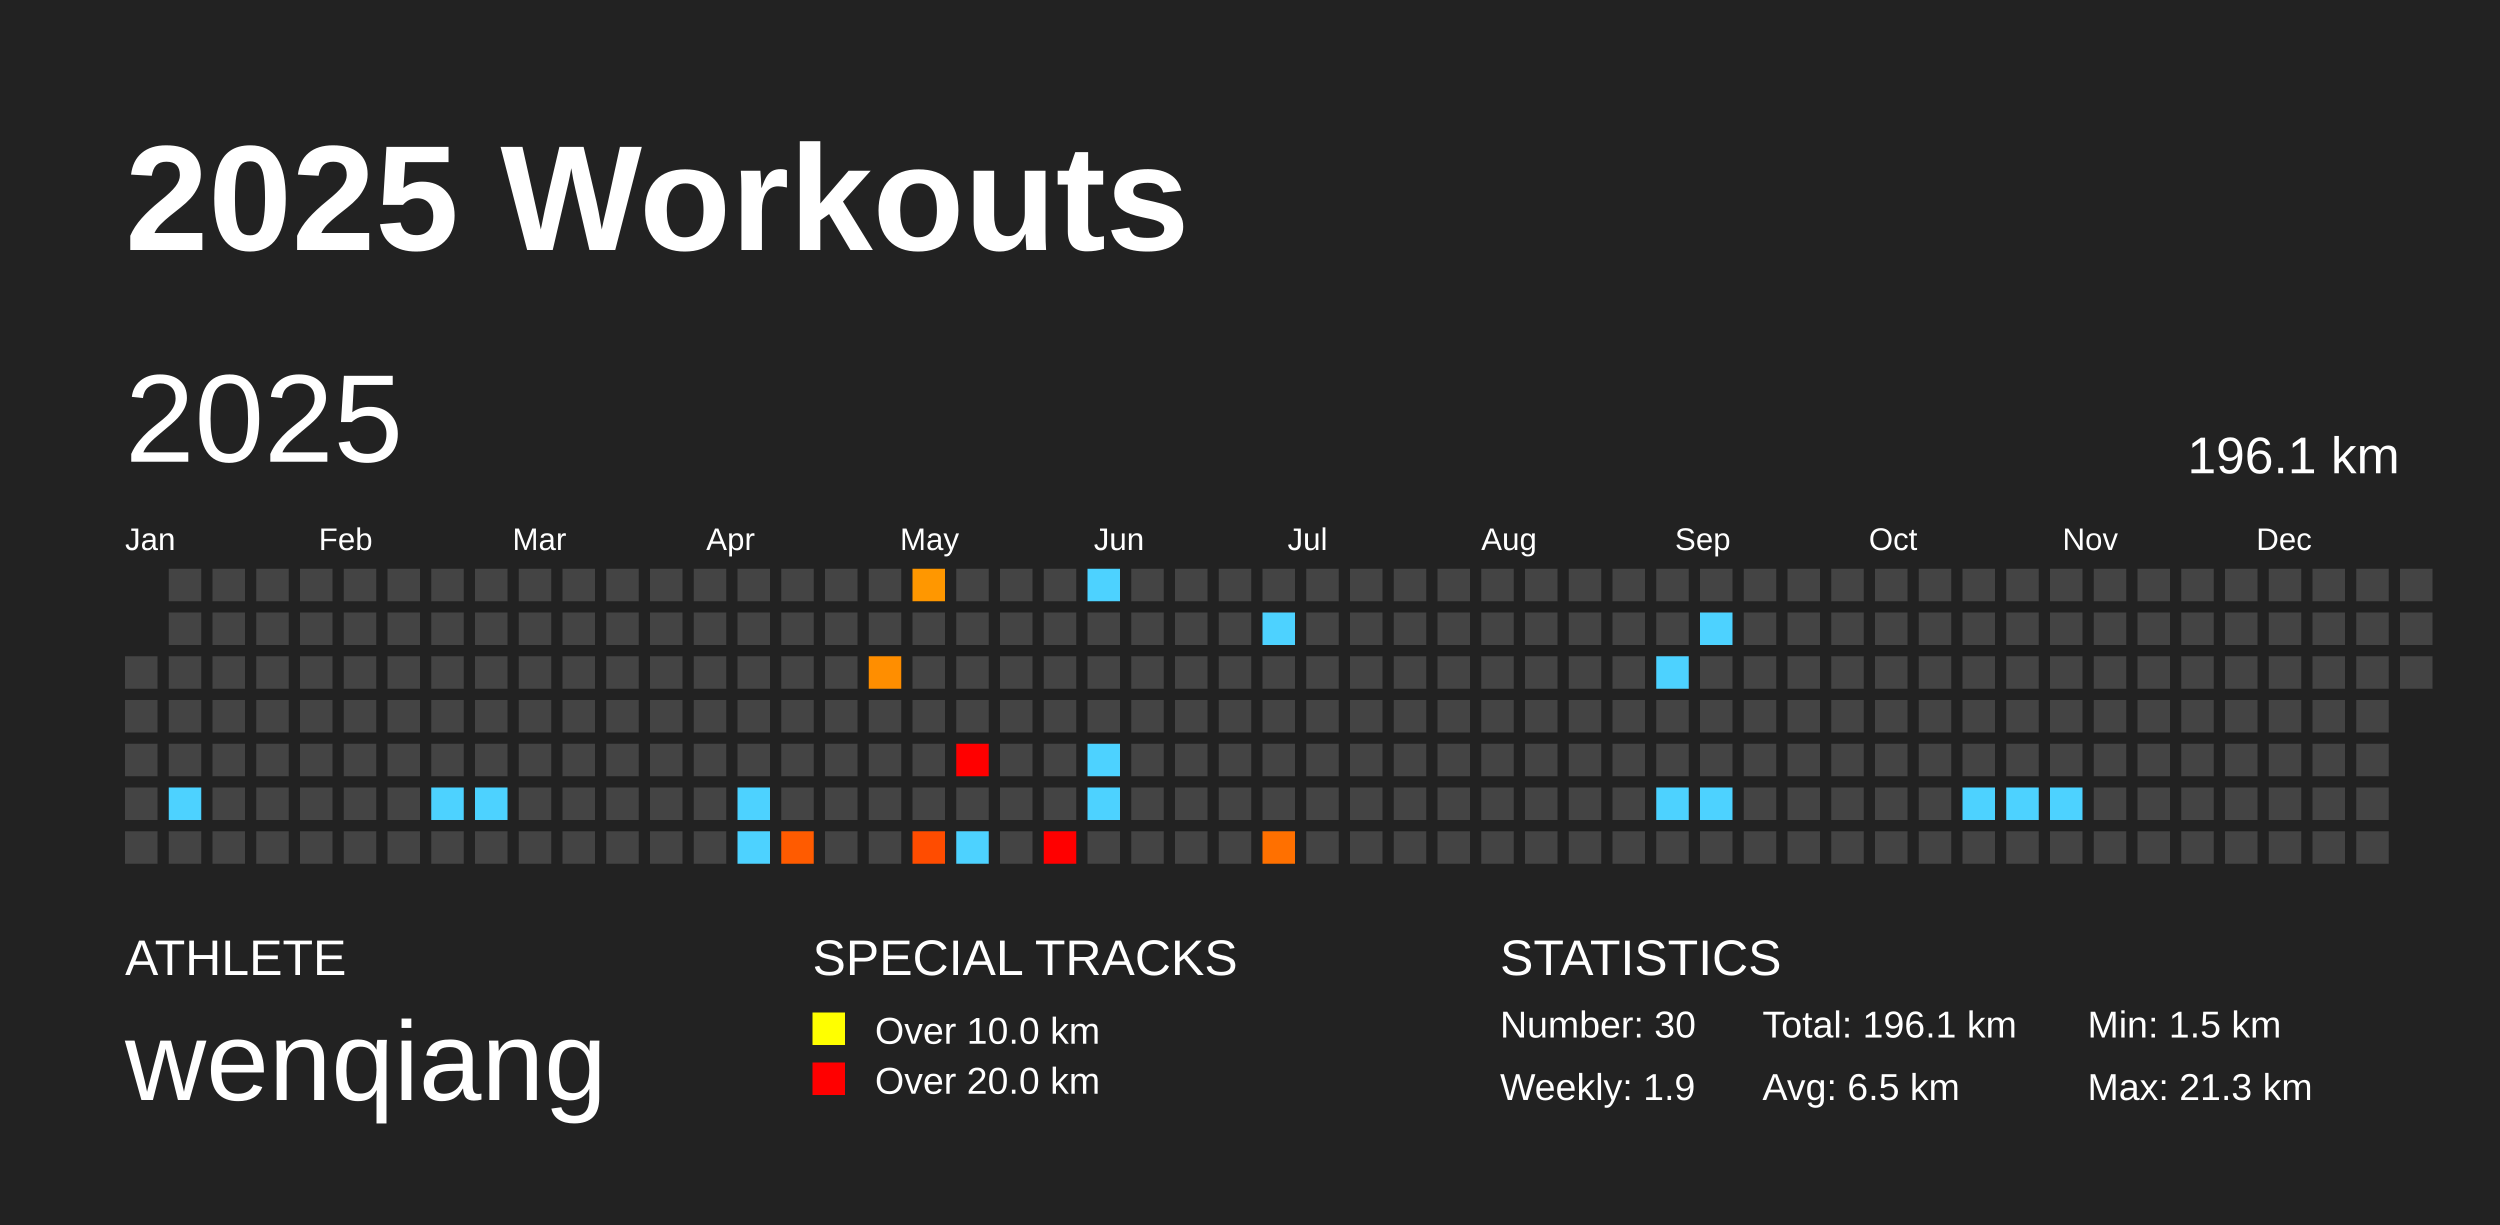
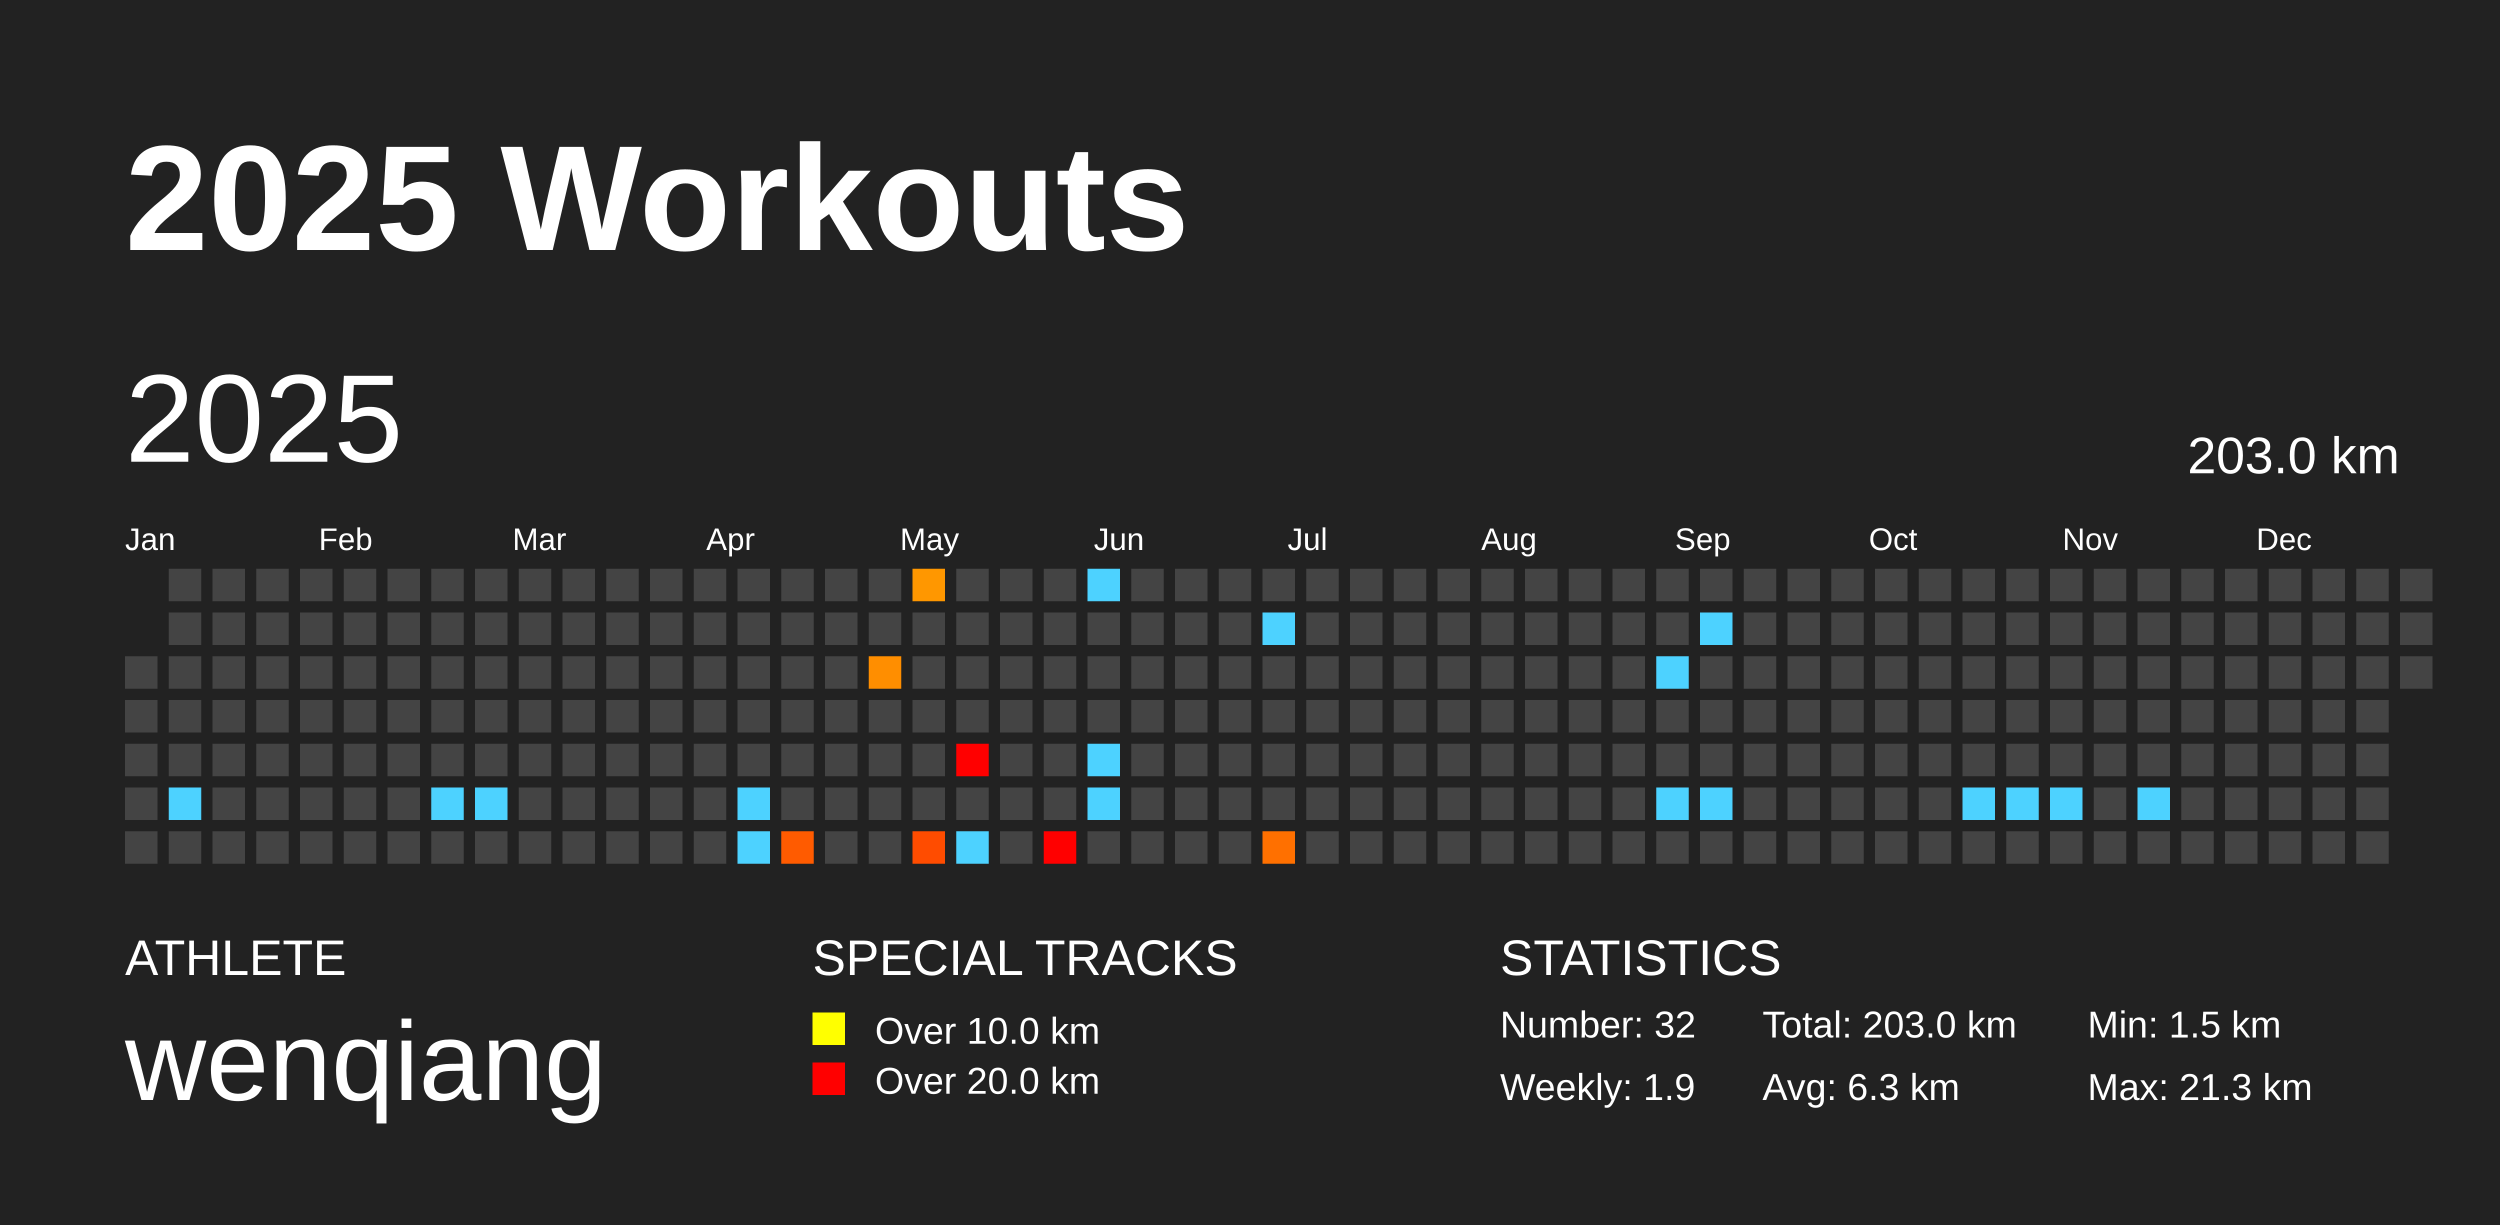
<svg xmlns="http://www.w3.org/2000/svg" baseProfile="full" height="98mm" version="1.1" viewBox="0,0,200,98" width="200mm">
  <defs />
  <rect fill="#222222" height="98" width="200" x="0" y="0" />
  <text fill="#FFFFFF" style="font-size:12px; font-family:Arial; font-weight:bold;" x="10" y="20">2025 Workouts</text>
  <text fill="#FFFFFF" style="font-size:4px; font-family:Arial" x="10" y="78">ATHLETE</text>
  <text fill="#FFFFFF" style="font-size:9px; font-family:Arial" x="10" y="88">wenqiang</text>
  <text fill="#FFFFFF" style="font-size:4px; font-family:Arial" x="65" y="78">SPECIAL TRACKS</text>
  <rect fill="yellow" height="2.6" width="2.6" x="65" y="81" />
  <text fill="#FFFFFF" style="font-size:3px; font-family:Arial" x="70" y="83.5">Over 10.0 km</text>
  <rect fill="red" height="2.6" width="2.6" x="65" y="85" />
  <text fill="#FFFFFF" style="font-size:3px; font-family:Arial" x="70" y="87.5">Over 20.0 km</text>
  <text fill="#FFFFFF" style="font-size:4px; font-family:Arial" x="120" y="78">STATISTICS</text>
-   <text fill="#FFFFFF" style="font-size:3px; font-family:Arial" x="120" y="83">Number: 30</text>
+   <text fill="#FFFFFF" style="font-size:3px; font-family:Arial" x="120" y="83">Number: 32</text>
  <text fill="#FFFFFF" style="font-size:3px; font-family:Arial" x="120" y="88">Weekly: 1.9</text>
-   <text fill="#FFFFFF" style="font-size:3px; font-family:Arial" x="141" y="83">Total: 196.1 km</text>
-   <text fill="#FFFFFF" style="font-size:3px; font-family:Arial" x="141" y="88">Avg: 6.5 km</text>
+   <text fill="#FFFFFF" style="font-size:3px; font-family:Arial" x="141" y="83">Total: 203.0 km</text>
+   <text fill="#FFFFFF" style="font-size:3px; font-family:Arial" x="141" y="88">Avg: 6.3 km</text>
  <text fill="#FFFFFF" style="font-size:3px; font-family:Arial" x="167" y="83">Min: 1.5 km</text>
  <text fill="#FFFFFF" style="font-size:3px; font-family:Arial" x="167" y="88">Max: 21.3 km</text>
  <text dominant-baseline="hanging" fill="#FFFFFF" style="font-size:10.0px; font-family:Arial;" x="10" y="30">2025</text>
-   <text dominant-baseline="hanging" fill="#FFFFFF" style="font-size:4.125px; font-family:Arial;" x="175" y="35">196.1 km</text>
+   <text dominant-baseline="hanging" fill="#FFFFFF" style="font-size:4.125px; font-family:Arial;" x="175" y="35">203.0 km</text>
  <text fill="#FFFFFF" style="font-size:2.5px; font-family:Arial" x="10.0" y="44">Jan</text>
  <text fill="#FFFFFF" style="font-size:2.5px; font-family:Arial" x="25.5" y="44">Feb</text>
  <text fill="#FFFFFF" style="font-size:2.5px; font-family:Arial" x="41.0" y="44">Mar</text>
  <text fill="#FFFFFF" style="font-size:2.5px; font-family:Arial" x="56.5" y="44">Apr</text>
  <text fill="#FFFFFF" style="font-size:2.5px; font-family:Arial" x="72.0" y="44">May</text>
  <text fill="#FFFFFF" style="font-size:2.5px; font-family:Arial" x="87.5" y="44">Jun</text>
  <text fill="#FFFFFF" style="font-size:2.5px; font-family:Arial" x="103.0" y="44">Jul</text>
  <text fill="#FFFFFF" style="font-size:2.5px; font-family:Arial" x="118.5" y="44">Aug</text>
  <text fill="#FFFFFF" style="font-size:2.5px; font-family:Arial" x="134.0" y="44">Sep</text>
  <text fill="#FFFFFF" style="font-size:2.5px; font-family:Arial" x="149.5" y="44">Oct</text>
  <text fill="#FFFFFF" style="font-size:2.5px; font-family:Arial" x="165.0" y="44">Nov</text>
  <text fill="#FFFFFF" style="font-size:2.5px; font-family:Arial" x="180.5" y="44">Dec</text>
  <rect fill="#444444" height="2.6" width="2.6" x="10.0" y="52.5" />
  <rect fill="#444444" height="2.6" width="2.6" x="10.0" y="56.0" />
  <rect fill="#444444" height="2.6" width="2.6" x="10.0" y="59.5" />
  <rect fill="#444444" height="2.6" width="2.6" x="10.0" y="63.0" />
  <rect fill="#444444" height="2.6" width="2.6" x="10.0" y="66.5" />
  <rect fill="#444444" height="2.6" width="2.6" x="13.5" y="45.5" />
  <rect fill="#444444" height="2.6" width="2.6" x="13.5" y="49.0" />
  <rect fill="#444444" height="2.6" width="2.6" x="13.5" y="52.5" />
  <rect fill="#444444" height="2.6" width="2.6" x="13.5" y="56.0" />
  <rect fill="#444444" height="2.6" width="2.6" x="13.5" y="59.5" />
  <rect fill="#4dd2ff" height="2.6" width="2.6" x="13.5" y="63.0" />
  <rect fill="#444444" height="2.6" width="2.6" x="13.5" y="66.5" />
  <rect fill="#444444" height="2.6" width="2.6" x="17.0" y="45.5" />
  <rect fill="#444444" height="2.6" width="2.6" x="17.0" y="49.0" />
  <rect fill="#444444" height="2.6" width="2.6" x="17.0" y="52.5" />
  <rect fill="#444444" height="2.6" width="2.6" x="17.0" y="56.0" />
  <rect fill="#444444" height="2.6" width="2.6" x="17.0" y="59.5" />
  <rect fill="#444444" height="2.6" width="2.6" x="17.0" y="63.0" />
  <rect fill="#444444" height="2.6" width="2.6" x="17.0" y="66.5" />
  <rect fill="#444444" height="2.6" width="2.6" x="20.5" y="45.5" />
  <rect fill="#444444" height="2.6" width="2.6" x="20.5" y="49.0" />
  <rect fill="#444444" height="2.6" width="2.6" x="20.5" y="52.5" />
  <rect fill="#444444" height="2.6" width="2.6" x="20.5" y="56.0" />
  <rect fill="#444444" height="2.6" width="2.6" x="20.5" y="59.5" />
  <rect fill="#444444" height="2.6" width="2.6" x="20.5" y="63.0" />
  <rect fill="#444444" height="2.6" width="2.6" x="20.5" y="66.5" />
  <rect fill="#444444" height="2.6" width="2.6" x="24.0" y="45.5" />
  <rect fill="#444444" height="2.6" width="2.6" x="24.0" y="49.0" />
  <rect fill="#444444" height="2.6" width="2.6" x="24.0" y="52.5" />
  <rect fill="#444444" height="2.6" width="2.6" x="24.0" y="56.0" />
  <rect fill="#444444" height="2.6" width="2.6" x="24.0" y="59.5" />
  <rect fill="#444444" height="2.6" width="2.6" x="24.0" y="63.0" />
  <rect fill="#444444" height="2.6" width="2.6" x="24.0" y="66.5" />
  <rect fill="#444444" height="2.6" width="2.6" x="27.5" y="45.5" />
  <rect fill="#444444" height="2.6" width="2.6" x="27.5" y="49.0" />
  <rect fill="#444444" height="2.6" width="2.6" x="27.5" y="52.5" />
  <rect fill="#444444" height="2.6" width="2.6" x="27.5" y="56.0" />
  <rect fill="#444444" height="2.6" width="2.6" x="27.5" y="59.5" />
  <rect fill="#444444" height="2.6" width="2.6" x="27.5" y="63.0" />
  <rect fill="#444444" height="2.6" width="2.6" x="27.5" y="66.5" />
  <rect fill="#444444" height="2.6" width="2.6" x="31.0" y="45.5" />
  <rect fill="#444444" height="2.6" width="2.6" x="31.0" y="49.0" />
  <rect fill="#444444" height="2.6" width="2.6" x="31.0" y="52.5" />
  <rect fill="#444444" height="2.6" width="2.6" x="31.0" y="56.0" />
  <rect fill="#444444" height="2.6" width="2.6" x="31.0" y="59.5" />
  <rect fill="#444444" height="2.6" width="2.6" x="31.0" y="63.0" />
  <rect fill="#444444" height="2.6" width="2.6" x="31.0" y="66.5" />
  <rect fill="#444444" height="2.6" width="2.6" x="34.5" y="45.5" />
  <rect fill="#444444" height="2.6" width="2.6" x="34.5" y="49.0" />
  <rect fill="#444444" height="2.6" width="2.6" x="34.5" y="52.5" />
  <rect fill="#444444" height="2.6" width="2.6" x="34.5" y="56.0" />
  <rect fill="#444444" height="2.6" width="2.6" x="34.5" y="59.5" />
  <rect fill="#4dd2ff" height="2.6" width="2.6" x="34.5" y="63.0" />
  <rect fill="#444444" height="2.6" width="2.6" x="34.5" y="66.5" />
  <rect fill="#444444" height="2.6" width="2.6" x="38.0" y="45.5" />
  <rect fill="#444444" height="2.6" width="2.6" x="38.0" y="49.0" />
  <rect fill="#444444" height="2.6" width="2.6" x="38.0" y="52.5" />
  <rect fill="#444444" height="2.6" width="2.6" x="38.0" y="56.0" />
  <rect fill="#444444" height="2.6" width="2.6" x="38.0" y="59.5" />
  <rect fill="#4dd2ff" height="2.6" width="2.6" x="38.0" y="63.0" />
  <rect fill="#444444" height="2.6" width="2.6" x="38.0" y="66.5" />
  <rect fill="#444444" height="2.6" width="2.6" x="41.5" y="45.5" />
  <rect fill="#444444" height="2.6" width="2.6" x="41.5" y="49.0" />
  <rect fill="#444444" height="2.6" width="2.6" x="41.5" y="52.5" />
  <rect fill="#444444" height="2.6" width="2.6" x="41.5" y="56.0" />
  <rect fill="#444444" height="2.6" width="2.6" x="41.5" y="59.5" />
  <rect fill="#444444" height="2.6" width="2.6" x="41.5" y="63.0" />
  <rect fill="#444444" height="2.6" width="2.6" x="41.5" y="66.5" />
  <rect fill="#444444" height="2.6" width="2.6" x="45.0" y="45.5" />
  <rect fill="#444444" height="2.6" width="2.6" x="45.0" y="49.0" />
  <rect fill="#444444" height="2.6" width="2.6" x="45.0" y="52.5" />
  <rect fill="#444444" height="2.6" width="2.6" x="45.0" y="56.0" />
  <rect fill="#444444" height="2.6" width="2.6" x="45.0" y="59.5" />
  <rect fill="#444444" height="2.6" width="2.6" x="45.0" y="63.0" />
  <rect fill="#444444" height="2.6" width="2.6" x="45.0" y="66.5" />
  <rect fill="#444444" height="2.6" width="2.6" x="48.5" y="45.5" />
  <rect fill="#444444" height="2.6" width="2.6" x="48.5" y="49.0" />
  <rect fill="#444444" height="2.6" width="2.6" x="48.5" y="52.5" />
  <rect fill="#444444" height="2.6" width="2.6" x="48.5" y="56.0" />
  <rect fill="#444444" height="2.6" width="2.6" x="48.5" y="59.5" />
  <rect fill="#444444" height="2.6" width="2.6" x="48.5" y="63.0" />
  <rect fill="#444444" height="2.6" width="2.6" x="48.5" y="66.5" />
  <rect fill="#444444" height="2.6" width="2.6" x="52.0" y="45.5" />
  <rect fill="#444444" height="2.6" width="2.6" x="52.0" y="49.0" />
  <rect fill="#444444" height="2.6" width="2.6" x="52.0" y="52.5" />
  <rect fill="#444444" height="2.6" width="2.6" x="52.0" y="56.0" />
  <rect fill="#444444" height="2.6" width="2.6" x="52.0" y="59.5" />
  <rect fill="#444444" height="2.6" width="2.6" x="52.0" y="63.0" />
  <rect fill="#444444" height="2.6" width="2.6" x="52.0" y="66.5" />
  <rect fill="#444444" height="2.6" width="2.6" x="55.5" y="45.5" />
  <rect fill="#444444" height="2.6" width="2.6" x="55.5" y="49.0" />
  <rect fill="#444444" height="2.6" width="2.6" x="55.5" y="52.5" />
  <rect fill="#444444" height="2.6" width="2.6" x="55.5" y="56.0" />
  <rect fill="#444444" height="2.6" width="2.6" x="55.5" y="59.5" />
  <rect fill="#444444" height="2.6" width="2.6" x="55.5" y="63.0" />
  <rect fill="#444444" height="2.6" width="2.6" x="55.5" y="66.5" />
  <rect fill="#444444" height="2.6" width="2.6" x="59.0" y="45.5" />
  <rect fill="#444444" height="2.6" width="2.6" x="59.0" y="49.0" />
  <rect fill="#444444" height="2.6" width="2.6" x="59.0" y="52.5" />
  <rect fill="#444444" height="2.6" width="2.6" x="59.0" y="56.0" />
  <rect fill="#444444" height="2.6" width="2.6" x="59.0" y="59.5" />
  <rect fill="#4dd2ff" height="2.6" width="2.6" x="59.0" y="63.0" />
  <rect fill="#4dd2ff" height="2.6" width="2.6" x="59.0" y="66.5" />
  <rect fill="#444444" height="2.6" width="2.6" x="62.5" y="45.5" />
  <rect fill="#444444" height="2.6" width="2.6" x="62.5" y="49.0" />
  <rect fill="#444444" height="2.6" width="2.6" x="62.5" y="52.5" />
  <rect fill="#444444" height="2.6" width="2.6" x="62.5" y="56.0" />
  <rect fill="#444444" height="2.6" width="2.6" x="62.5" y="59.5" />
  <rect fill="#444444" height="2.6" width="2.6" x="62.5" y="63.0" />
  <rect fill="#ff5b00" height="2.6" width="2.6" x="62.5" y="66.5" />
  <rect fill="#444444" height="2.6" width="2.6" x="66.0" y="45.5" />
  <rect fill="#444444" height="2.6" width="2.6" x="66.0" y="49.0" />
  <rect fill="#444444" height="2.6" width="2.6" x="66.0" y="52.5" />
  <rect fill="#444444" height="2.6" width="2.6" x="66.0" y="56.0" />
  <rect fill="#444444" height="2.6" width="2.6" x="66.0" y="59.5" />
  <rect fill="#444444" height="2.6" width="2.6" x="66.0" y="63.0" />
  <rect fill="#444444" height="2.6" width="2.6" x="66.0" y="66.5" />
  <rect fill="#444444" height="2.6" width="2.6" x="69.5" y="45.5" />
  <rect fill="#444444" height="2.6" width="2.6" x="69.5" y="49.0" />
  <rect fill="#ff8e00" height="2.6" width="2.6" x="69.5" y="52.5" />
  <rect fill="#444444" height="2.6" width="2.6" x="69.5" y="56.0" />
  <rect fill="#444444" height="2.6" width="2.6" x="69.5" y="59.5" />
  <rect fill="#444444" height="2.6" width="2.6" x="69.5" y="63.0" />
  <rect fill="#444444" height="2.6" width="2.6" x="69.5" y="66.5" />
  <rect fill="#ff9700" height="2.6" width="2.6" x="73.0" y="45.5" />
  <rect fill="#444444" height="2.6" width="2.6" x="73.0" y="49.0" />
  <rect fill="#444444" height="2.6" width="2.6" x="73.0" y="52.5" />
  <rect fill="#444444" height="2.6" width="2.6" x="73.0" y="56.0" />
  <rect fill="#444444" height="2.6" width="2.6" x="73.0" y="59.5" />
  <rect fill="#444444" height="2.6" width="2.6" x="73.0" y="63.0" />
  <rect fill="#ff4c00" height="2.6" width="2.6" x="73.0" y="66.5" />
  <rect fill="#444444" height="2.6" width="2.6" x="76.5" y="45.5" />
  <rect fill="#444444" height="2.6" width="2.6" x="76.5" y="49.0" />
  <rect fill="#444444" height="2.6" width="2.6" x="76.5" y="52.5" />
  <rect fill="#444444" height="2.6" width="2.6" x="76.5" y="56.0" />
  <rect fill="red" height="2.6" width="2.6" x="76.5" y="59.5" />
  <rect fill="#444444" height="2.6" width="2.6" x="76.5" y="63.0" />
  <rect fill="#4dd2ff" height="2.6" width="2.6" x="76.5" y="66.5" />
  <rect fill="#444444" height="2.6" width="2.6" x="80.0" y="45.5" />
  <rect fill="#444444" height="2.6" width="2.6" x="80.0" y="49.0" />
  <rect fill="#444444" height="2.6" width="2.6" x="80.0" y="52.5" />
  <rect fill="#444444" height="2.6" width="2.6" x="80.0" y="56.0" />
  <rect fill="#444444" height="2.6" width="2.6" x="80.0" y="59.5" />
  <rect fill="#444444" height="2.6" width="2.6" x="80.0" y="63.0" />
  <rect fill="#444444" height="2.6" width="2.6" x="80.0" y="66.5" />
  <rect fill="#444444" height="2.6" width="2.6" x="83.5" y="45.5" />
  <rect fill="#444444" height="2.6" width="2.6" x="83.5" y="49.0" />
  <rect fill="#444444" height="2.6" width="2.6" x="83.5" y="52.5" />
  <rect fill="#444444" height="2.6" width="2.6" x="83.5" y="56.0" />
  <rect fill="#444444" height="2.6" width="2.6" x="83.5" y="59.5" />
  <rect fill="#444444" height="2.6" width="2.6" x="83.5" y="63.0" />
  <rect fill="red" height="2.6" width="2.6" x="83.5" y="66.5" />
  <rect fill="#4dd2ff" height="2.6" width="2.6" x="87.0" y="45.5" />
  <rect fill="#444444" height="2.6" width="2.6" x="87.0" y="49.0" />
  <rect fill="#444444" height="2.6" width="2.6" x="87.0" y="52.5" />
  <rect fill="#444444" height="2.6" width="2.6" x="87.0" y="56.0" />
  <rect fill="#4dd2ff" height="2.6" width="2.6" x="87.0" y="59.5" />
  <rect fill="#4dd2ff" height="2.6" width="2.6" x="87.0" y="63.0" />
  <rect fill="#444444" height="2.6" width="2.6" x="87.0" y="66.5" />
  <rect fill="#444444" height="2.6" width="2.6" x="90.5" y="45.5" />
  <rect fill="#444444" height="2.6" width="2.6" x="90.5" y="49.0" />
  <rect fill="#444444" height="2.6" width="2.6" x="90.5" y="52.5" />
  <rect fill="#444444" height="2.6" width="2.6" x="90.5" y="56.0" />
  <rect fill="#444444" height="2.6" width="2.6" x="90.5" y="59.5" />
  <rect fill="#444444" height="2.6" width="2.6" x="90.5" y="63.0" />
  <rect fill="#444444" height="2.6" width="2.6" x="90.5" y="66.5" />
  <rect fill="#444444" height="2.6" width="2.6" x="94.0" y="45.5" />
  <rect fill="#444444" height="2.6" width="2.6" x="94.0" y="49.0" />
  <rect fill="#444444" height="2.6" width="2.6" x="94.0" y="52.5" />
  <rect fill="#444444" height="2.6" width="2.6" x="94.0" y="56.0" />
  <rect fill="#444444" height="2.6" width="2.6" x="94.0" y="59.5" />
  <rect fill="#444444" height="2.6" width="2.6" x="94.0" y="63.0" />
  <rect fill="#444444" height="2.6" width="2.6" x="94.0" y="66.5" />
  <rect fill="#444444" height="2.6" width="2.6" x="97.5" y="45.5" />
  <rect fill="#444444" height="2.6" width="2.6" x="97.5" y="49.0" />
  <rect fill="#444444" height="2.6" width="2.6" x="97.5" y="52.5" />
  <rect fill="#444444" height="2.6" width="2.6" x="97.5" y="56.0" />
  <rect fill="#444444" height="2.6" width="2.6" x="97.5" y="59.5" />
  <rect fill="#444444" height="2.6" width="2.6" x="97.5" y="63.0" />
  <rect fill="#444444" height="2.6" width="2.6" x="97.5" y="66.5" />
  <rect fill="#444444" height="2.6" width="2.6" x="101.0" y="45.5" />
  <rect fill="#4dd2ff" height="2.6" width="2.6" x="101.0" y="49.0" />
  <rect fill="#444444" height="2.6" width="2.6" x="101.0" y="52.5" />
  <rect fill="#444444" height="2.6" width="2.6" x="101.0" y="56.0" />
  <rect fill="#444444" height="2.6" width="2.6" x="101.0" y="59.5" />
  <rect fill="#444444" height="2.6" width="2.6" x="101.0" y="63.0" />
  <rect fill="#ff7000" height="2.6" width="2.6" x="101.0" y="66.5" />
  <rect fill="#444444" height="2.6" width="2.6" x="104.5" y="45.5" />
  <rect fill="#444444" height="2.6" width="2.6" x="104.5" y="49.0" />
  <rect fill="#444444" height="2.6" width="2.6" x="104.5" y="52.5" />
  <rect fill="#444444" height="2.6" width="2.6" x="104.5" y="56.0" />
  <rect fill="#444444" height="2.6" width="2.6" x="104.5" y="59.5" />
  <rect fill="#444444" height="2.6" width="2.6" x="104.5" y="63.0" />
  <rect fill="#444444" height="2.6" width="2.6" x="104.5" y="66.5" />
  <rect fill="#444444" height="2.6" width="2.6" x="108.0" y="45.5" />
  <rect fill="#444444" height="2.6" width="2.6" x="108.0" y="49.0" />
  <rect fill="#444444" height="2.6" width="2.6" x="108.0" y="52.5" />
  <rect fill="#444444" height="2.6" width="2.6" x="108.0" y="56.0" />
  <rect fill="#444444" height="2.6" width="2.6" x="108.0" y="59.5" />
  <rect fill="#444444" height="2.6" width="2.6" x="108.0" y="63.0" />
  <rect fill="#444444" height="2.6" width="2.6" x="108.0" y="66.5" />
  <rect fill="#444444" height="2.6" width="2.6" x="111.5" y="45.5" />
  <rect fill="#444444" height="2.6" width="2.6" x="111.5" y="49.0" />
  <rect fill="#444444" height="2.6" width="2.6" x="111.5" y="52.5" />
  <rect fill="#444444" height="2.6" width="2.6" x="111.5" y="56.0" />
  <rect fill="#444444" height="2.6" width="2.6" x="111.5" y="59.5" />
  <rect fill="#444444" height="2.6" width="2.6" x="111.5" y="63.0" />
  <rect fill="#444444" height="2.6" width="2.6" x="111.5" y="66.5" />
  <rect fill="#444444" height="2.6" width="2.6" x="115.0" y="45.5" />
  <rect fill="#444444" height="2.6" width="2.6" x="115.0" y="49.0" />
  <rect fill="#444444" height="2.6" width="2.6" x="115.0" y="52.5" />
  <rect fill="#444444" height="2.6" width="2.6" x="115.0" y="56.0" />
  <rect fill="#444444" height="2.6" width="2.6" x="115.0" y="59.5" />
  <rect fill="#444444" height="2.6" width="2.6" x="115.0" y="63.0" />
  <rect fill="#444444" height="2.6" width="2.6" x="115.0" y="66.5" />
  <rect fill="#444444" height="2.6" width="2.6" x="118.5" y="45.5" />
  <rect fill="#444444" height="2.6" width="2.6" x="118.5" y="49.0" />
  <rect fill="#444444" height="2.6" width="2.6" x="118.5" y="52.5" />
  <rect fill="#444444" height="2.6" width="2.6" x="118.5" y="56.0" />
  <rect fill="#444444" height="2.6" width="2.6" x="118.5" y="59.5" />
  <rect fill="#444444" height="2.6" width="2.6" x="118.5" y="63.0" />
  <rect fill="#444444" height="2.6" width="2.6" x="118.5" y="66.5" />
  <rect fill="#444444" height="2.6" width="2.6" x="122.0" y="45.5" />
  <rect fill="#444444" height="2.6" width="2.6" x="122.0" y="49.0" />
  <rect fill="#444444" height="2.6" width="2.6" x="122.0" y="52.5" />
  <rect fill="#444444" height="2.6" width="2.6" x="122.0" y="56.0" />
  <rect fill="#444444" height="2.6" width="2.6" x="122.0" y="59.5" />
  <rect fill="#444444" height="2.6" width="2.6" x="122.0" y="63.0" />
  <rect fill="#444444" height="2.6" width="2.6" x="122.0" y="66.5" />
  <rect fill="#444444" height="2.6" width="2.6" x="125.5" y="45.5" />
  <rect fill="#444444" height="2.6" width="2.6" x="125.5" y="49.0" />
  <rect fill="#444444" height="2.6" width="2.6" x="125.5" y="52.5" />
  <rect fill="#444444" height="2.6" width="2.6" x="125.5" y="56.0" />
  <rect fill="#444444" height="2.6" width="2.6" x="125.5" y="59.5" />
  <rect fill="#444444" height="2.6" width="2.6" x="125.5" y="63.0" />
  <rect fill="#444444" height="2.6" width="2.6" x="125.5" y="66.5" />
  <rect fill="#444444" height="2.6" width="2.6" x="129.0" y="45.5" />
  <rect fill="#444444" height="2.6" width="2.6" x="129.0" y="49.0" />
  <rect fill="#444444" height="2.6" width="2.6" x="129.0" y="52.5" />
  <rect fill="#444444" height="2.6" width="2.6" x="129.0" y="56.0" />
  <rect fill="#444444" height="2.6" width="2.6" x="129.0" y="59.5" />
  <rect fill="#444444" height="2.6" width="2.6" x="129.0" y="63.0" />
  <rect fill="#444444" height="2.6" width="2.6" x="129.0" y="66.5" />
  <rect fill="#444444" height="2.6" width="2.6" x="132.5" y="45.5" />
  <rect fill="#444444" height="2.6" width="2.6" x="132.5" y="49.0" />
  <rect fill="#4dd2ff" height="2.6" width="2.6" x="132.5" y="52.5" />
  <rect fill="#444444" height="2.6" width="2.6" x="132.5" y="56.0" />
  <rect fill="#444444" height="2.6" width="2.6" x="132.5" y="59.5" />
  <rect fill="#4dd2ff" height="2.6" width="2.6" x="132.5" y="63.0" />
  <rect fill="#444444" height="2.6" width="2.6" x="132.5" y="66.5" />
  <rect fill="#444444" height="2.6" width="2.6" x="136.0" y="45.5" />
  <rect fill="#4dd2ff" height="2.6" width="2.6" x="136.0" y="49.0" />
  <rect fill="#444444" height="2.6" width="2.6" x="136.0" y="52.5" />
  <rect fill="#444444" height="2.6" width="2.6" x="136.0" y="56.0" />
  <rect fill="#444444" height="2.6" width="2.6" x="136.0" y="59.5" />
  <rect fill="#4dd2ff" height="2.6" width="2.6" x="136.0" y="63.0" />
  <rect fill="#444444" height="2.6" width="2.6" x="136.0" y="66.5" />
  <rect fill="#444444" height="2.6" width="2.6" x="139.5" y="45.5" />
  <rect fill="#444444" height="2.6" width="2.6" x="139.5" y="49.0" />
  <rect fill="#444444" height="2.6" width="2.6" x="139.5" y="52.5" />
  <rect fill="#444444" height="2.6" width="2.6" x="139.5" y="56.0" />
  <rect fill="#444444" height="2.6" width="2.6" x="139.5" y="59.5" />
  <rect fill="#444444" height="2.6" width="2.6" x="139.5" y="63.0" />
  <rect fill="#444444" height="2.6" width="2.6" x="139.5" y="66.5" />
  <rect fill="#444444" height="2.6" width="2.6" x="143.0" y="45.5" />
  <rect fill="#444444" height="2.6" width="2.6" x="143.0" y="49.0" />
  <rect fill="#444444" height="2.6" width="2.6" x="143.0" y="52.5" />
  <rect fill="#444444" height="2.6" width="2.6" x="143.0" y="56.0" />
  <rect fill="#444444" height="2.6" width="2.6" x="143.0" y="59.5" />
  <rect fill="#444444" height="2.6" width="2.6" x="143.0" y="63.0" />
  <rect fill="#444444" height="2.6" width="2.6" x="143.0" y="66.5" />
  <rect fill="#444444" height="2.6" width="2.6" x="146.5" y="45.5" />
  <rect fill="#444444" height="2.6" width="2.6" x="146.5" y="49.0" />
  <rect fill="#444444" height="2.6" width="2.6" x="146.5" y="52.5" />
  <rect fill="#444444" height="2.6" width="2.6" x="146.5" y="56.0" />
  <rect fill="#444444" height="2.6" width="2.6" x="146.5" y="59.5" />
  <rect fill="#444444" height="2.6" width="2.6" x="146.5" y="63.0" />
  <rect fill="#444444" height="2.6" width="2.6" x="146.5" y="66.5" />
  <rect fill="#444444" height="2.6" width="2.6" x="150.0" y="45.5" />
  <rect fill="#444444" height="2.6" width="2.6" x="150.0" y="49.0" />
  <rect fill="#444444" height="2.6" width="2.6" x="150.0" y="52.5" />
  <rect fill="#444444" height="2.6" width="2.6" x="150.0" y="56.0" />
  <rect fill="#444444" height="2.6" width="2.6" x="150.0" y="59.5" />
  <rect fill="#444444" height="2.6" width="2.6" x="150.0" y="63.0" />
  <rect fill="#444444" height="2.6" width="2.6" x="150.0" y="66.5" />
  <rect fill="#444444" height="2.6" width="2.6" x="153.5" y="45.5" />
  <rect fill="#444444" height="2.6" width="2.6" x="153.5" y="49.0" />
  <rect fill="#444444" height="2.6" width="2.6" x="153.5" y="52.5" />
  <rect fill="#444444" height="2.6" width="2.6" x="153.5" y="56.0" />
  <rect fill="#444444" height="2.6" width="2.6" x="153.5" y="59.5" />
  <rect fill="#444444" height="2.6" width="2.6" x="153.5" y="63.0" />
  <rect fill="#444444" height="2.6" width="2.6" x="153.5" y="66.5" />
  <rect fill="#444444" height="2.6" width="2.6" x="157.0" y="45.5" />
  <rect fill="#444444" height="2.6" width="2.6" x="157.0" y="49.0" />
  <rect fill="#444444" height="2.6" width="2.6" x="157.0" y="52.5" />
  <rect fill="#444444" height="2.6" width="2.6" x="157.0" y="56.0" />
  <rect fill="#444444" height="2.6" width="2.6" x="157.0" y="59.5" />
  <rect fill="#4dd2ff" height="2.6" width="2.6" x="157.0" y="63.0" />
  <rect fill="#444444" height="2.6" width="2.6" x="157.0" y="66.5" />
  <rect fill="#444444" height="2.6" width="2.6" x="160.5" y="45.5" />
  <rect fill="#444444" height="2.6" width="2.6" x="160.5" y="49.0" />
  <rect fill="#444444" height="2.6" width="2.6" x="160.5" y="52.5" />
  <rect fill="#444444" height="2.6" width="2.6" x="160.5" y="56.0" />
  <rect fill="#444444" height="2.6" width="2.6" x="160.5" y="59.5" />
  <rect fill="#4dd2ff" height="2.6" width="2.6" x="160.5" y="63.0" />
  <rect fill="#444444" height="2.6" width="2.6" x="160.5" y="66.5" />
  <rect fill="#444444" height="2.6" width="2.6" x="164.0" y="45.5" />
  <rect fill="#444444" height="2.6" width="2.6" x="164.0" y="49.0" />
  <rect fill="#444444" height="2.6" width="2.6" x="164.0" y="52.5" />
  <rect fill="#444444" height="2.6" width="2.6" x="164.0" y="56.0" />
  <rect fill="#444444" height="2.6" width="2.6" x="164.0" y="59.5" />
  <rect fill="#4dd2ff" height="2.6" width="2.6" x="164.0" y="63.0" />
  <rect fill="#444444" height="2.6" width="2.6" x="164.0" y="66.5" />
  <rect fill="#444444" height="2.6" width="2.6" x="167.5" y="45.5" />
  <rect fill="#444444" height="2.6" width="2.6" x="167.5" y="49.0" />
  <rect fill="#444444" height="2.6" width="2.6" x="167.5" y="52.5" />
  <rect fill="#444444" height="2.6" width="2.6" x="167.5" y="56.0" />
  <rect fill="#444444" height="2.6" width="2.6" x="167.5" y="59.5" />
  <rect fill="#444444" height="2.6" width="2.6" x="167.5" y="63.0" />
  <rect fill="#444444" height="2.6" width="2.6" x="167.5" y="66.5" />
  <rect fill="#444444" height="2.6" width="2.6" x="171.0" y="45.5" />
  <rect fill="#444444" height="2.6" width="2.6" x="171.0" y="49.0" />
  <rect fill="#444444" height="2.6" width="2.6" x="171.0" y="52.5" />
  <rect fill="#444444" height="2.6" width="2.6" x="171.0" y="56.0" />
  <rect fill="#444444" height="2.6" width="2.6" x="171.0" y="59.5" />
-   <rect fill="#444444" height="2.6" width="2.6" x="171.0" y="63.0" />
+   <rect fill="#4dd2ff" height="2.6" width="2.6" x="171.0" y="63.0" />
  <rect fill="#444444" height="2.6" width="2.6" x="171.0" y="66.5" />
  <rect fill="#444444" height="2.6" width="2.6" x="174.5" y="45.5" />
  <rect fill="#444444" height="2.6" width="2.6" x="174.5" y="49.0" />
  <rect fill="#444444" height="2.6" width="2.6" x="174.5" y="52.5" />
  <rect fill="#444444" height="2.6" width="2.6" x="174.5" y="56.0" />
  <rect fill="#444444" height="2.6" width="2.6" x="174.5" y="59.5" />
  <rect fill="#444444" height="2.6" width="2.6" x="174.5" y="63.0" />
  <rect fill="#444444" height="2.6" width="2.6" x="174.5" y="66.5" />
  <rect fill="#444444" height="2.6" width="2.6" x="178.0" y="45.5" />
  <rect fill="#444444" height="2.6" width="2.6" x="178.0" y="49.0" />
  <rect fill="#444444" height="2.6" width="2.6" x="178.0" y="52.5" />
  <rect fill="#444444" height="2.6" width="2.6" x="178.0" y="56.0" />
  <rect fill="#444444" height="2.6" width="2.6" x="178.0" y="59.5" />
  <rect fill="#444444" height="2.6" width="2.6" x="178.0" y="63.0" />
  <rect fill="#444444" height="2.6" width="2.6" x="178.0" y="66.5" />
  <rect fill="#444444" height="2.6" width="2.6" x="181.5" y="45.5" />
  <rect fill="#444444" height="2.6" width="2.6" x="181.5" y="49.0" />
  <rect fill="#444444" height="2.6" width="2.6" x="181.5" y="52.5" />
  <rect fill="#444444" height="2.6" width="2.6" x="181.5" y="56.0" />
  <rect fill="#444444" height="2.6" width="2.6" x="181.5" y="59.5" />
  <rect fill="#444444" height="2.6" width="2.6" x="181.5" y="63.0" />
  <rect fill="#444444" height="2.6" width="2.6" x="181.5" y="66.5" />
  <rect fill="#444444" height="2.6" width="2.6" x="185.0" y="45.5" />
  <rect fill="#444444" height="2.6" width="2.6" x="185.0" y="49.0" />
  <rect fill="#444444" height="2.6" width="2.6" x="185.0" y="52.5" />
  <rect fill="#444444" height="2.6" width="2.6" x="185.0" y="56.0" />
  <rect fill="#444444" height="2.6" width="2.6" x="185.0" y="59.5" />
  <rect fill="#444444" height="2.6" width="2.6" x="185.0" y="63.0" />
  <rect fill="#444444" height="2.6" width="2.6" x="185.0" y="66.5" />
  <rect fill="#444444" height="2.6" width="2.6" x="188.5" y="45.5" />
  <rect fill="#444444" height="2.6" width="2.6" x="188.5" y="49.0" />
  <rect fill="#444444" height="2.6" width="2.6" x="188.5" y="52.5" />
  <rect fill="#444444" height="2.6" width="2.6" x="188.5" y="56.0" />
  <rect fill="#444444" height="2.6" width="2.6" x="188.5" y="59.5" />
  <rect fill="#444444" height="2.6" width="2.6" x="188.5" y="63.0" />
  <rect fill="#444444" height="2.6" width="2.6" x="188.5" y="66.5" />
  <rect fill="#444444" height="2.6" width="2.6" x="192.0" y="45.5" />
  <rect fill="#444444" height="2.6" width="2.6" x="192.0" y="49.0" />
  <rect fill="#444444" height="2.6" width="2.6" x="192.0" y="52.5" />
</svg>
